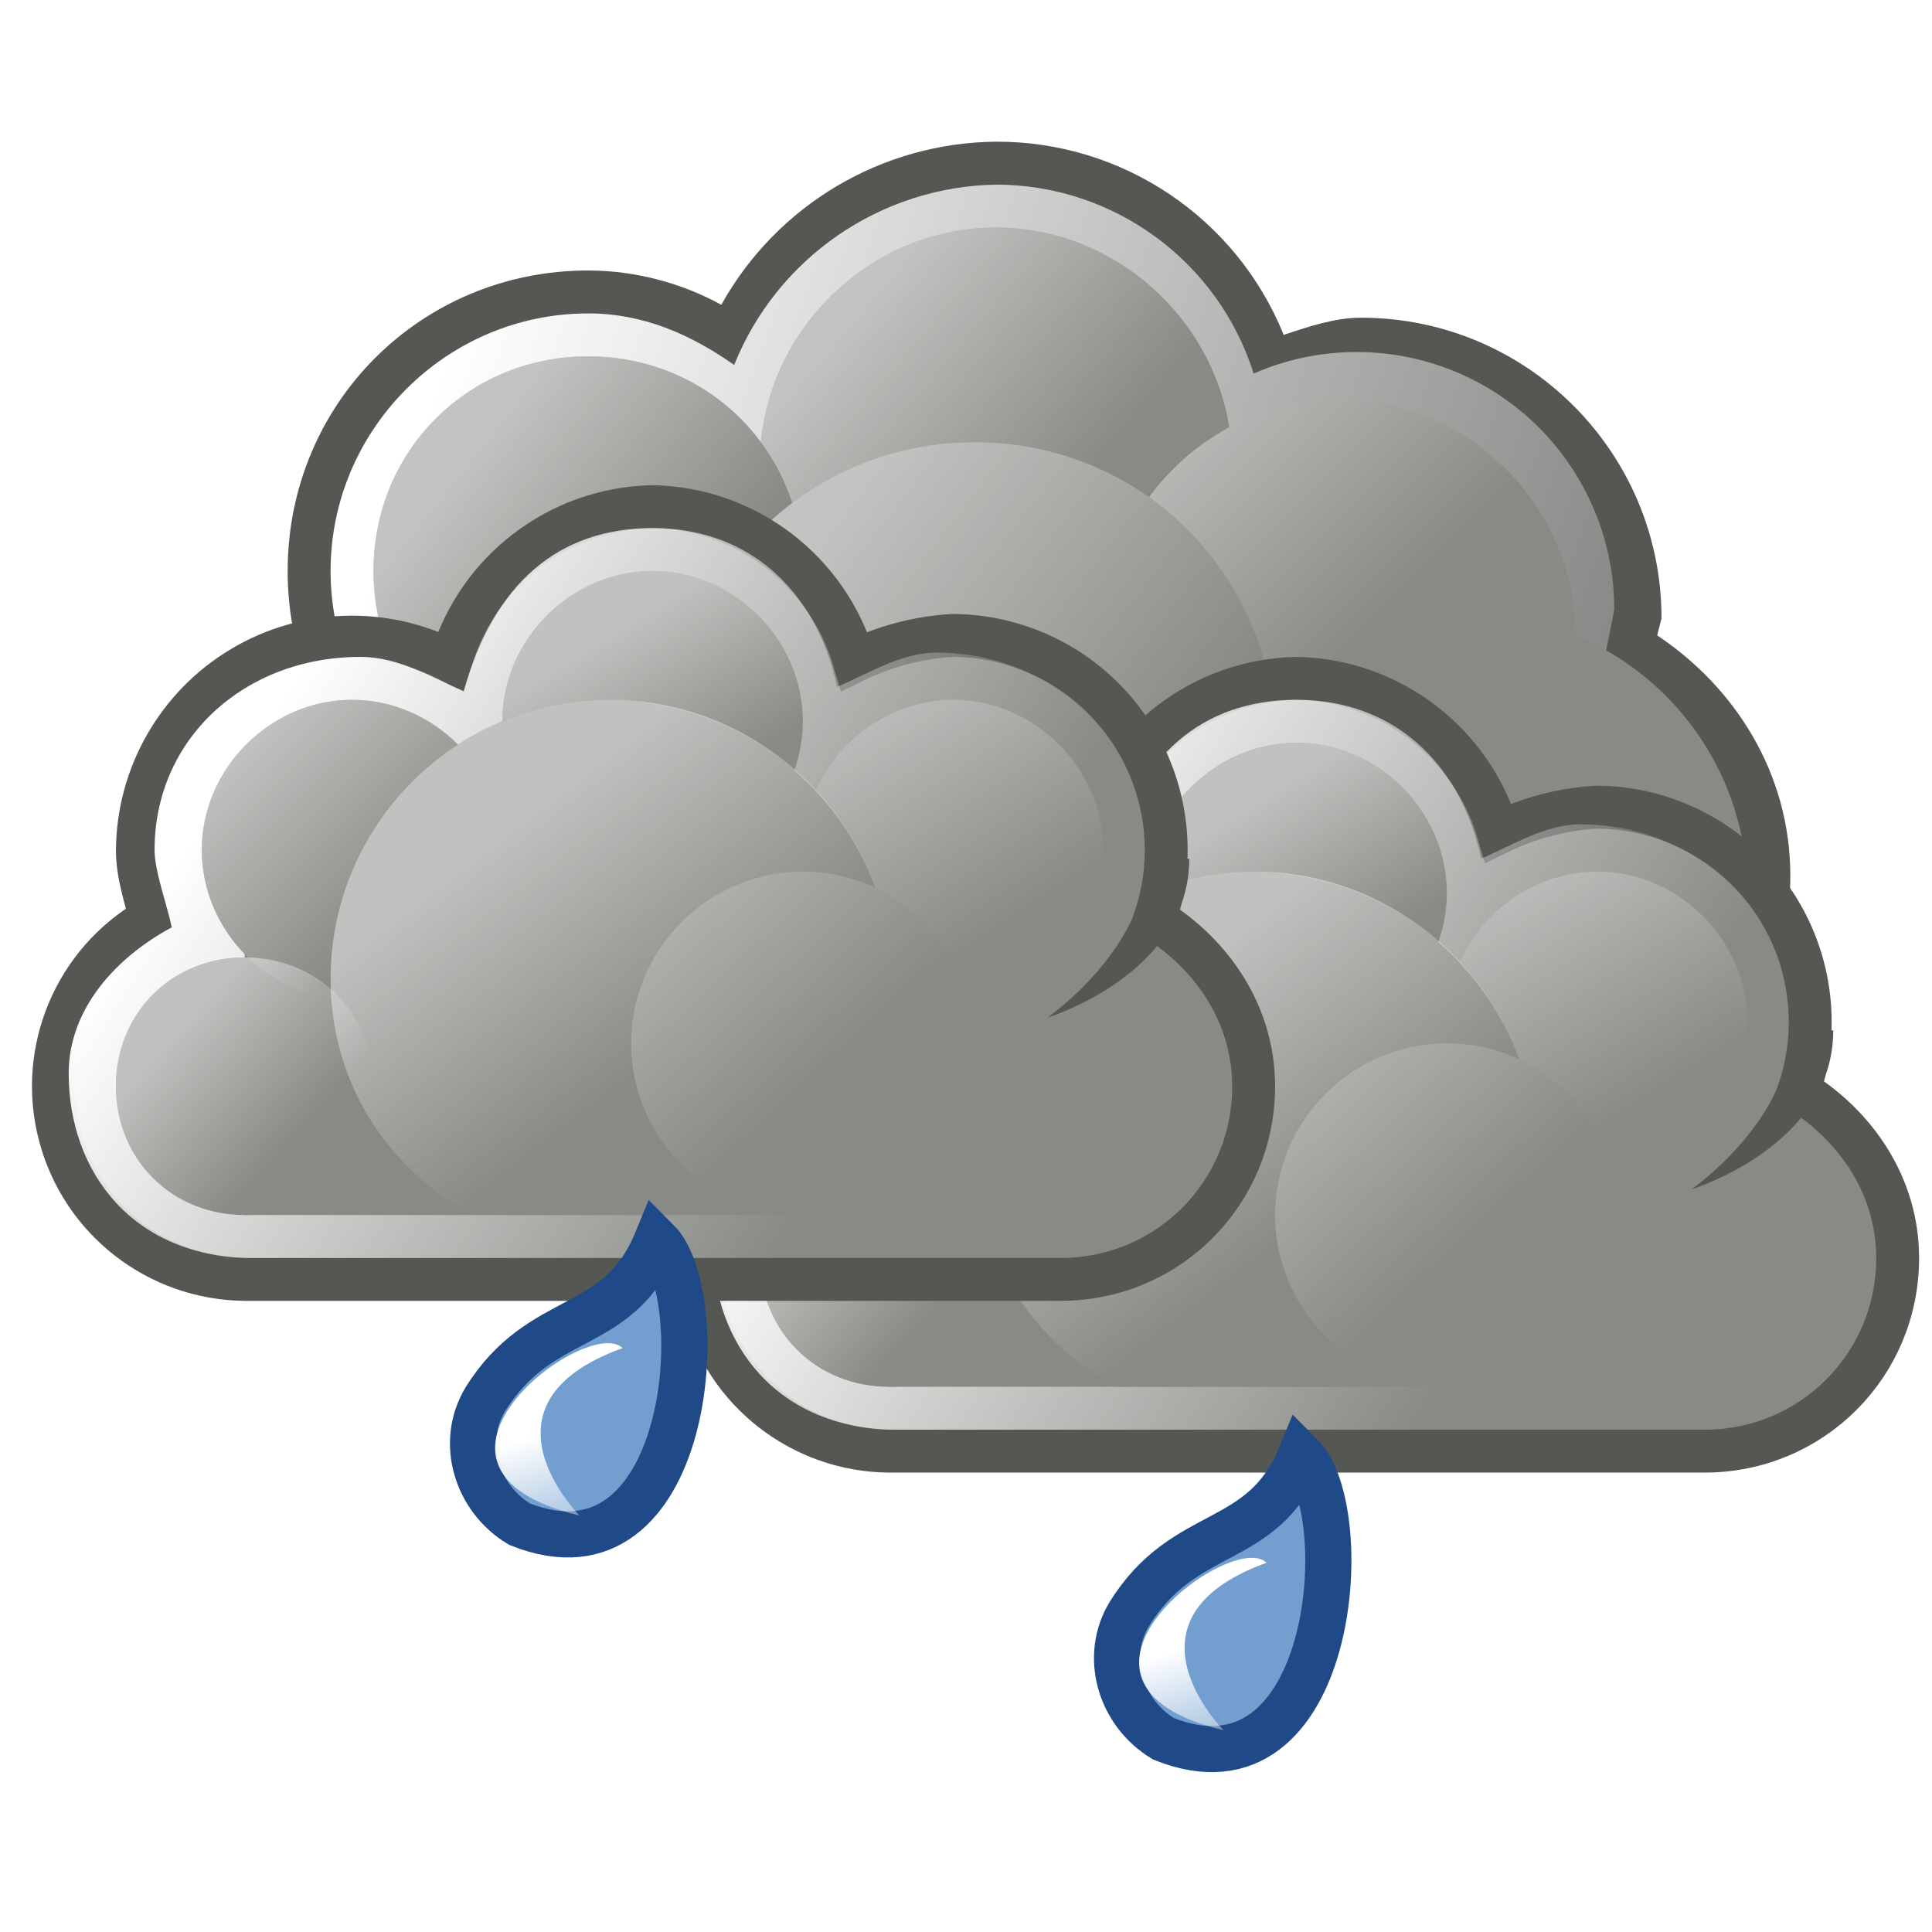
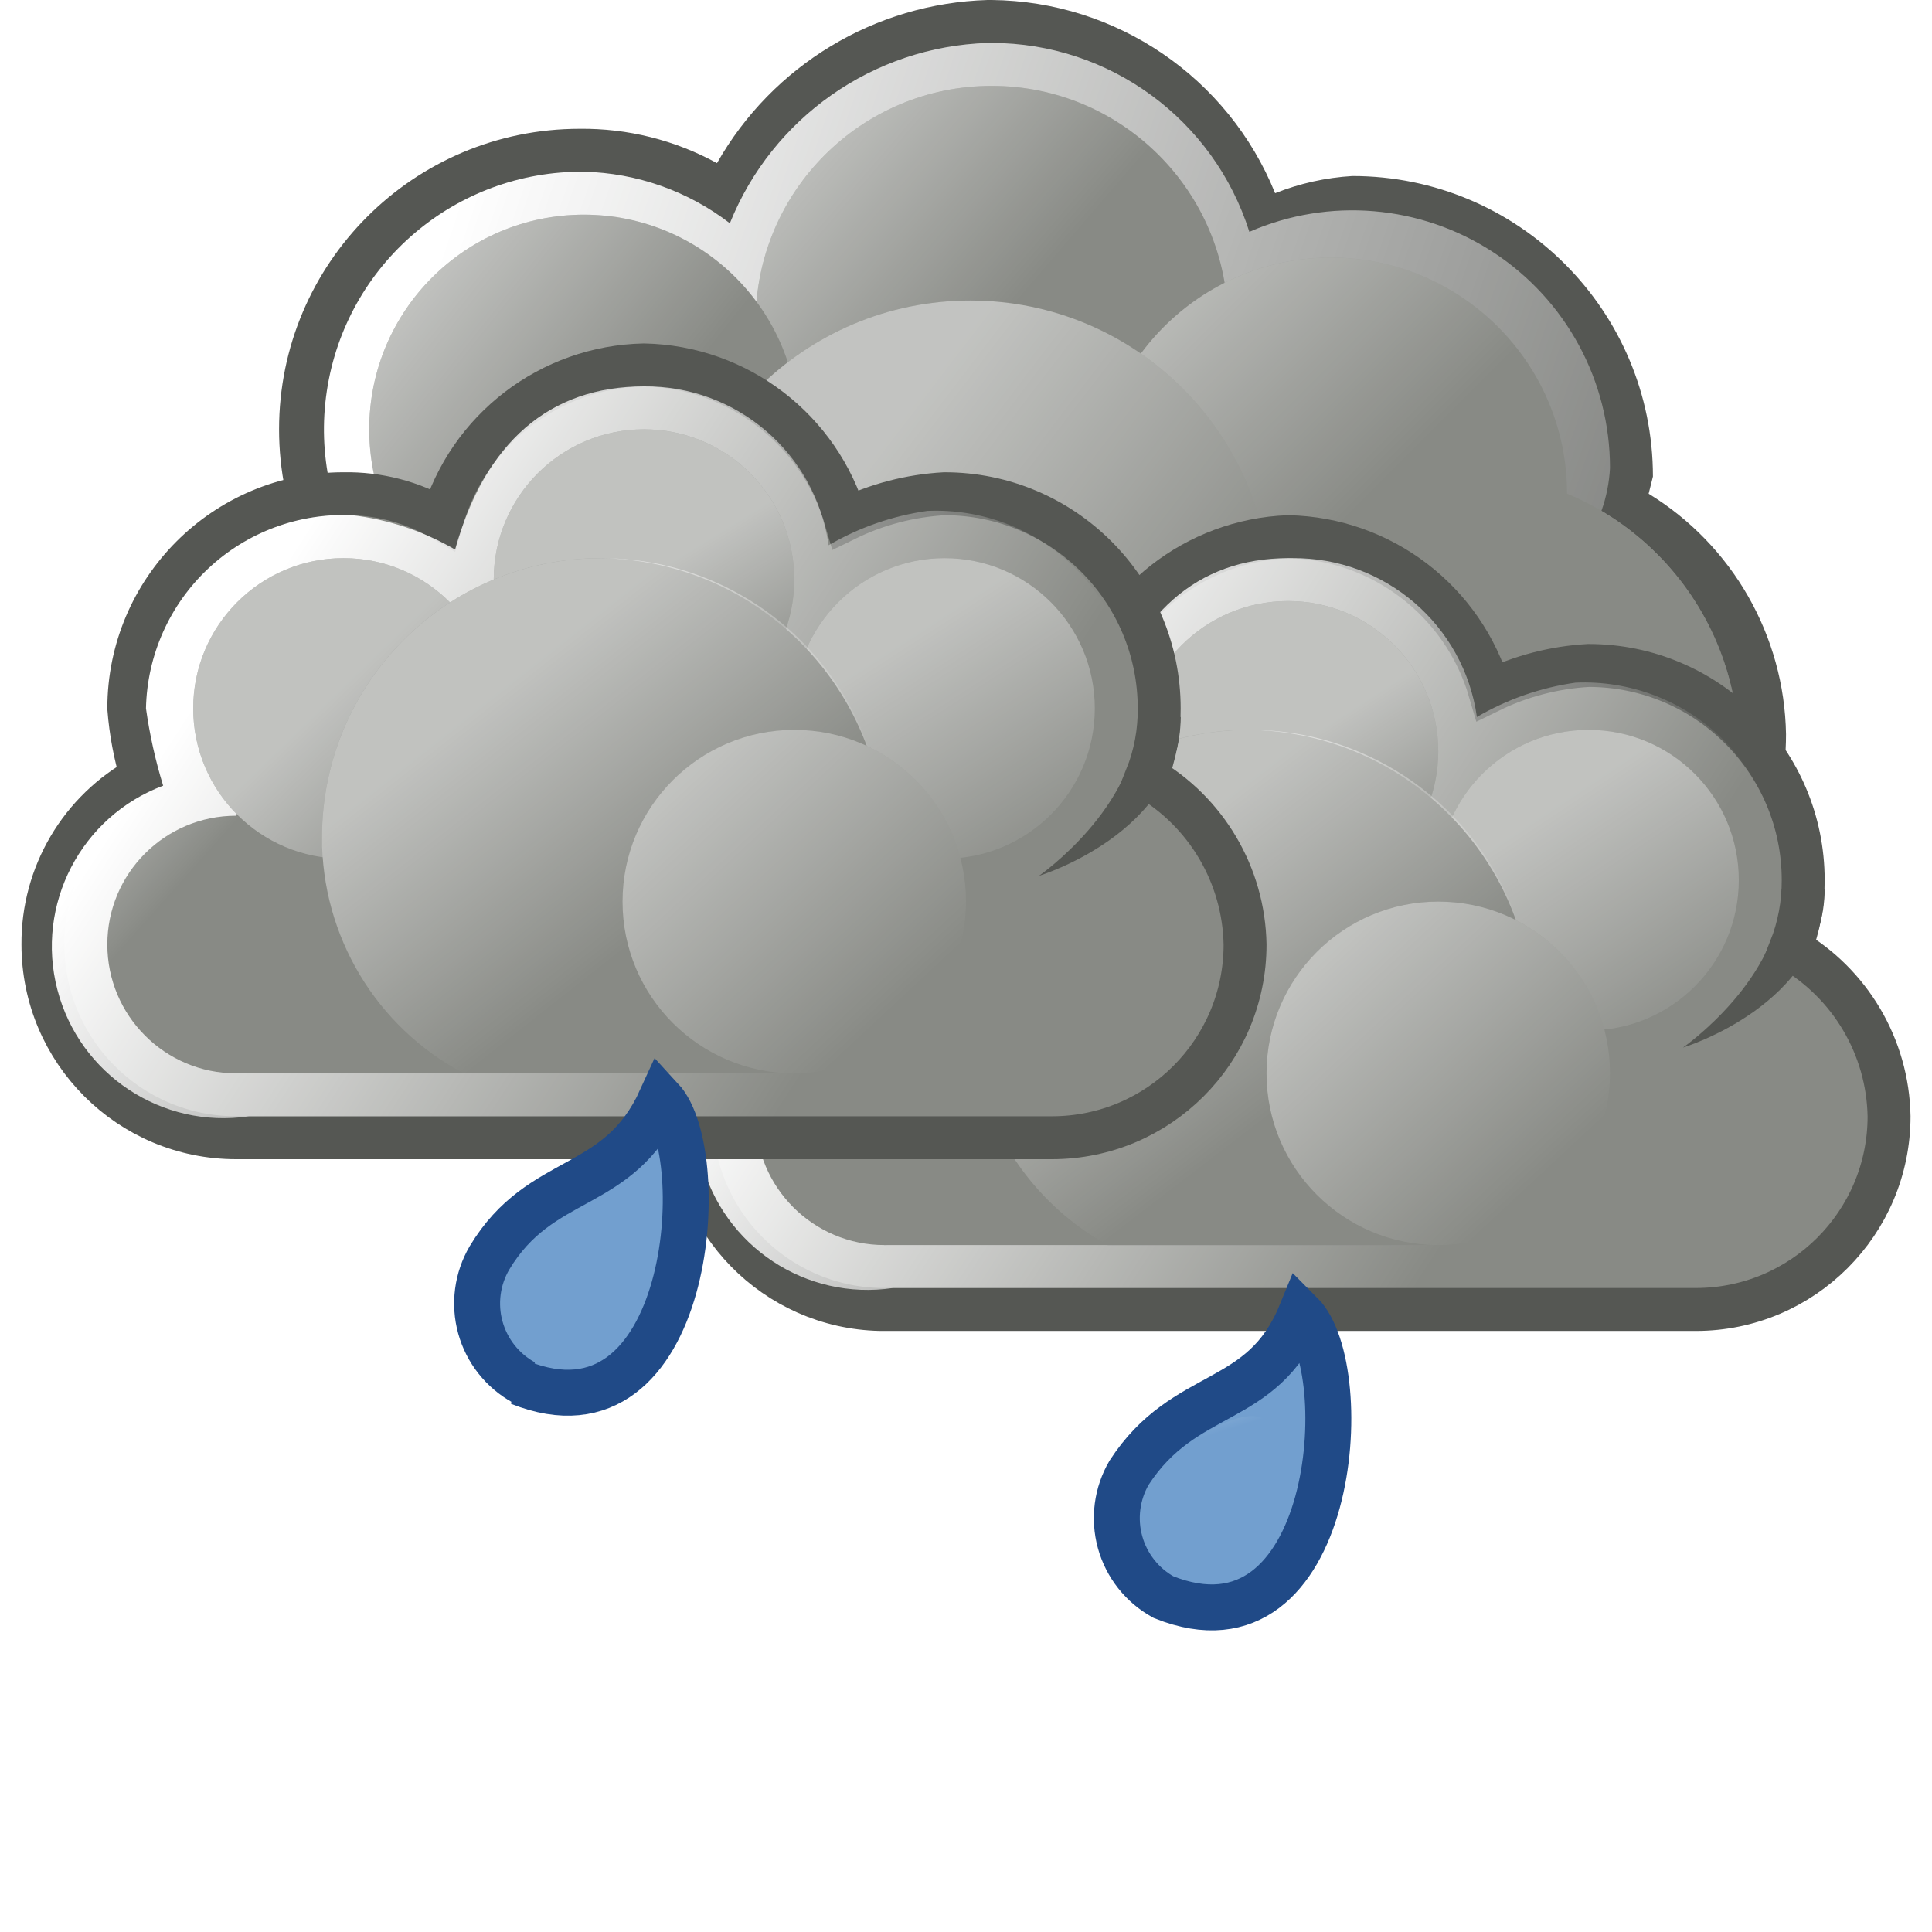
- <svg xmlns="http://www.w3.org/2000/svg" xml:space="preserve" id="svg1306" x="0" y="0" style="enable-background:new 0 0 45 45" version="1.1" viewBox="0 0 45 45">
-   <style>.st2,.st7{fill:#888a85}.st7{stroke:#555753;stroke-width:.999;stroke-miterlimit:1.998}.st14{fill-rule:evenodd;clip-rule:evenodd;fill:#555753}.st23{fill:#729fcf;stroke:#204a87;stroke-width:1.075;stroke-miterlimit:2}</style>
-   <g id="layer1_34_">
-     <g id="g12627_6_" transform="matrix(1 0 0 1 -286.8 245)">
-       <g id="g12533_6_">
-         <path id="path8887_6_" d="M310-241.7a7.4 7.4 0 0 0-6.4 3.8c-.9-.5-2-.8-3.1-.8-3.9 0-7 3.1-7 7s3.1 7 7 7c2.4 0 4.4-1.3 5.7-3.2 1.1.7 2.4 1.2 3.8 1.2.9 0 1.8-.2 2.6-.5a7 7 0 0 0 2 2.2l-.1.4c0 3.9 3.1 7 7 7s7-3.1 7-7c0-2.4-1.3-4.4-3.1-5.6l.1-.4a7 7 0 0 0-7-7c-.6 0-1.2.2-1.8.4a7.2 7.2 0 0 0-6.7-4.5z" style="fill:#555753" />
-         <linearGradient id="path8889_1_" x1="1088.5" x2="1126.3" y1="-14" y2="-27.1" gradientTransform="matrix(1 0 0 -1 -791.5 -250)" gradientUnits="userSpaceOnUse">
-           <stop offset="0" style="stop-color:#fff" />
-           <stop offset="1" style="stop-color:#fff;stop-opacity:0" />
-         </linearGradient>
-         <path id="path8889_6_" d="M310-240.7a6.7 6.7 0 0 0-6.1 4.2c-1-.7-2.1-1.2-3.4-1.2-3.3 0-6 2.7-6 6s2.7 6 6 6a6 6 0 0 0 5.4-3.5c1.1.9 2.5 1.5 4.1 1.5 1.1 0 2-.3 2.9-.8.4 1 1.1 1.8 1.9 2.4-.2.6-.4 1.2-.4 1.8a6.5 6.5 0 1 0 13 0c0-2.4-1.3-4.3-3.2-5.5l.2-1a6 6 0 0 0-8.4-5.5 6.3 6.3 0 0 0-6-4.4z" style="fill:url(#path8889_1_)" />
-         <path id="path8891_6_" d="M327.5-224.2a6.5 6.5 0 1 1-13 0 6.5 6.5 0 1 1 13 0z" class="st2" />
-         <g id="g12520_6_">
-           <path id="path8895_6_" d="M315.5-234.2c0 3-2.5 5.5-5.5 5.5s-5.5-2.5-5.5-5.5 2.5-5.5 5.5-5.5 5.5 2.5 5.5 5.5z" class="st2" />
-           <linearGradient id="path8897_1_" x1="1140.9" x2="1146.7" y1="-54.8" y2="-59.7" gradientTransform="matrix(.882 0 0 -.883 -699.8 -285.9)" gradientUnits="userSpaceOnUse">
-             <stop offset="0" style="stop-color:#fff" />
-             <stop offset="1" style="stop-color:#fff;stop-opacity:0" />
-           </linearGradient>
-           <path id="path8897_6_" d="M315.5-234.2c0 3-2.5 5.5-5.5 5.5s-5.5-2.5-5.5-5.5 2.5-5.5 5.5-5.5 5.5 2.5 5.5 5.5z" style="opacity:.494;fill:url(#path8897_1_);enable-background:new" />
-         </g>
-         <g id="g12516_6_">
-           <path id="path8901_6_" d="M323.5-230.2c0 3-2.5 5.5-5.5 5.5s-5.5-2.5-5.5-5.5 2.5-5.5 5.5-5.5 5.5 2.5 5.5 5.5z" class="st2" />
-           <linearGradient id="path8903_1_" x1="1136.3" x2="1142.2" y1="-45.7" y2="-51.6" gradientTransform="matrix(.91 0 0 -.912 -721.5 -276.5)" gradientUnits="userSpaceOnUse">
-             <stop offset="0" style="stop-color:#fff" />
-             <stop offset="1" style="stop-color:#fff;stop-opacity:0" />
-           </linearGradient>
-           <path id="path8903_6_" d="M323.5-230.2c0 3-2.5 5.5-5.5 5.5s-5.5-2.5-5.5-5.5 2.5-5.5 5.5-5.5 5.5 2.5 5.5 5.5z" style="opacity:.494;fill:url(#path8903_1_);enable-background:new" />
-         </g>
-         <g id="g12524_6_">
-           <path id="path8907_6_" d="M305.5-231.7c0 2.8-2.2 5-5 5s-5-2.2-5-5 2.2-5 5-5 5 2.2 5 5z" class="st2" />
-           <linearGradient id="path8909_1_" x1="1051.9" x2="1056.3" y1="22.9" y2="19.4" gradientTransform="matrix(1.142 0 0 -1.143 -903.7 -208.1)" gradientUnits="userSpaceOnUse">
-             <stop offset="0" style="stop-color:#fff" />
-             <stop offset="1" style="stop-color:#fff;stop-opacity:0" />
-           </linearGradient>
-           <path id="path8909_6_" d="M305.5-231.7c0 2.8-2.2 5-5 5s-5-2.2-5-5 2.2-5 5-5 5 2.2 5 5z" style="opacity:.494;fill:url(#path8909_1_);enable-background:new" />
-         </g>
-         <g id="g12529_6_">
-           <path id="path8913_6_" d="M316.5-227.7c0 3.9-3.1 7-7 7s-7-3.1-7-7 3.1-7 7-7 7 3.1 7 7z" class="st2" />
-           <linearGradient id="path8915_1_" x1="1085.6" x2="1093.2" y1="-7.4" y2="-13.2" gradientTransform="matrix(1.038 0 0 -1.039 -821.9 -239.1)" gradientUnits="userSpaceOnUse">
-             <stop offset="0" style="stop-color:#fff" />
-             <stop offset="1" style="stop-color:#fff;stop-opacity:0" />
-           </linearGradient>
-           <path id="path8915_6_" d="M316.5-227.7c0 3.9-3.1 7-7 7s-7-3.1-7-7 3.1-7 7-7 7 3.1 7 7z" style="opacity:.494;fill:url(#path8915_1_);enable-background:new" />
-         </g>
-       </g>
-       <g id="g12578_6_" transform="translate(72 8)">
-         <path id="path12580_6_" d="M245-237.2a5 5 0 0 0-4.7 3.6 5 5 0 0 0-7.3 4.4c0 .6.2 1.1.3 1.6a4.5 4.5 0 0 0 2.2 8.4h19c2.5 0 4.5-2 4.5-4.5 0-1.7-1-3.1-2.3-3.9a5 5 0 0 0-4.7-6.6 6 6 0 0 0-2.3.6 5 5 0 0 0-4.7-3.6z" class="st7" />
-         <linearGradient id="path12582_1_" x1="914.7" x2="928.7" y1="26.3" y2="17.2" gradientTransform="matrix(1 0 0 -1 -678.6 -206)" gradientUnits="userSpaceOnUse">
-           <stop offset="0" style="stop-color:#fff" />
-           <stop offset="1" style="stop-color:#fff;stop-opacity:0" />
-         </linearGradient>
-         <path id="path12582_6_" d="M245-236.7c-2.2 0-3.7 1.3-4.4 3.8-.7-.3-1.5-.8-2.4-.8-2.7 0-4.8 1.9-4.8 4.5 0 .5.3 1.3.4 1.8-1.3.7-2.4 1.9-2.4 3.4 0 2.3 1.5 4.3 4.3 4.3H254c2.8 0 4.3-1.9 4.3-4.3 0-1.6-1.1-2.7-2.4-3.4a6 6 0 0 0 .5-1.8c0-2.6-2.1-4.6-4.8-4.6-.8 0-1.6.5-2.3.8-.5-2.3-2.1-3.7-4.3-3.7z" style="fill:url(#path12582_1_)" />
-         <path id="path12584_6_" d="M248.5-232.2c0 1.9-1.6 3.5-3.5 3.5s-3.5-1.6-3.5-3.5 1.6-3.5 3.5-3.5 3.5 1.6 3.5 3.5z" class="st2" />
-         <linearGradient id="path12586_1_" x1="914.5" x2="916.7" y1="42" y2="38.5" gradientTransform="matrix(1.056 0 0 -1.057 -721.7 -190)" gradientUnits="userSpaceOnUse">
-           <stop offset="0" style="stop-color:#fff" />
-           <stop offset="1" style="stop-color:#fff;stop-opacity:0" />
-         </linearGradient>
-         <path id="path12586_6_" d="M248.5-232.2c0 1.9-1.6 3.5-3.5 3.5s-3.5-1.6-3.5-3.5 1.6-3.5 3.5-3.5 3.5 1.6 3.5 3.5z" style="opacity:.478;fill:url(#path12586_1_);enable-background:new" />
-         <path id="rect12588_6_" d="M235.5-229.7h20v9h-20z" class="st2" />
-         <path id="path12591_6_" d="M238.5-223.7c0 1.7-1.3 3-3 3s-3-1.3-3-3 1.3-3 3-3 3 1.3 3 3z" class="st2" />
-         <path id="path12593_6_" d="M255.5-229.2c0 1.9-1.6 3.5-3.5 3.5s-3.5-1.6-3.5-3.5 1.6-3.5 3.5-3.5 3.5 1.6 3.5 3.5z" class="st2" />
-         <linearGradient id="path12595_1_" x1="913.5" x2="916.8" y1="43.5" y2="38.3" gradientTransform="matrix(1.056 0 0 -1.057 -714.7 -187)" gradientUnits="userSpaceOnUse">
-           <stop offset="0" style="stop-color:#fff" />
-           <stop offset="1" style="stop-color:#fff;stop-opacity:0" />
-         </linearGradient>
-         <path id="path12595_6_" d="M255.5-229.2c0 1.9-1.6 3.5-3.5 3.5s-3.5-1.6-3.5-3.5 1.6-3.5 3.5-3.5 3.5 1.6 3.5 3.5z" style="opacity:.478;fill:url(#path12595_1_);enable-background:new" />
-         <path id="path12597_6_" d="M241.5-229.2c0 1.9-1.6 3.5-3.5 3.5s-3.5-1.6-3.5-3.5 1.6-3.5 3.5-3.5 3.5 1.6 3.5 3.5z" class="st2" />
-         <linearGradient id="path12599_1_" x1="913.4" x2="916.8" y1="42.4" y2="39" gradientTransform="matrix(1.056 0 0 -1.057 -728.7 -187)" gradientUnits="userSpaceOnUse">
-           <stop offset="0" style="stop-color:#fff" />
-           <stop offset="1" style="stop-color:#fff;stop-opacity:0" />
-         </linearGradient>
-         <path id="path12599_6_" d="M241.5-229.2c0 1.9-1.6 3.5-3.5 3.5s-3.5-1.6-3.5-3.5 1.6-3.5 3.5-3.5 3.5 1.6 3.5 3.5z" style="opacity:.478;fill:url(#path12599_1_);enable-background:new" />
-         <path id="path12601_6_" d="M244-232.7a6.5 6.5 0 0 0-6.5 6.5c0 2.4 1.3 4.3 3.3 5.5h6.5a6.4 6.4 0 0 0 3.3-5.5 6.7 6.7 0 0 0-6.6-6.5z" class="st2" />
-         <linearGradient id="path12603_1_" x1="921.5" x2="925.5" y1="24.1" y2="18.9" gradientTransform="matrix(1 0 0 -1 -679.6 -206)" gradientUnits="userSpaceOnUse">
-           <stop offset="0" style="stop-color:#fff" />
-           <stop offset="1" style="stop-color:#fff;stop-opacity:0" />
-         </linearGradient>
-         <path id="path12603_6_" d="M244-232.7a6.5 6.5 0 0 0-6.5 6.5c0 2.4 1.3 4.4 3.3 5.5h6.5a6.4 6.4 0 0 0 3.3-5.5c-.1-3.6-3-6.5-6.6-6.5z" style="opacity:.478;fill:url(#path12603_1_);enable-background:new" />
-         <linearGradient id="path12605_1_" x1="962.7" x2="965.8" y1="-7.5" y2="-10.3" gradientTransform="matrix(.905 0 0 -.906 -637.3 -232)" gradientUnits="userSpaceOnUse">
-           <stop offset="0" style="stop-color:#fff" />
-           <stop offset="1" style="stop-color:#fff;stop-opacity:0" />
-         </linearGradient>
-         <path id="path12605_6_" d="M238.5-223.7c0 1.7-1.3 3-3 3s-3-1.3-3-3 1.3-3 3-3 3 1.3 3 3z" style="opacity:.478;fill:url(#path12605_1_);enable-background:new" />
-         <path id="path12607_6_" d="M257.5-229c0 2.7-3.3 3.7-3.3 3.7s2.3-1.6 2.3-3.7h1z" class="st14" />
-         <path id="path12609_6_" d="M252.5-224.7a4 4 0 0 1-4 4c-2.2 0-4-1.8-4-4s1.8-4 4-4a4 4 0 0 1 4 4z" class="st2" />
-         <linearGradient id="path12611_1_" x1="875.6" x2="879.7" y1="80.7" y2="76.3" gradientTransform="matrix(1.206 0 0 -1.208 -812 -131.8)" gradientUnits="userSpaceOnUse">
-           <stop offset="0" style="stop-color:#fff" />
-           <stop offset="1" style="stop-color:#fff;stop-opacity:0" />
-         </linearGradient>
-         <path id="path12611_6_" d="M252.5-224.7a4 4 0 0 1-4 4c-2.2 0-4-1.8-4-4s1.8-4 4-4a4 4 0 0 1 4 4z" style="opacity:.478;fill:url(#path12611_1_);enable-background:new" />
-       </g>
-       <g id="g12393_6_" transform="translate(57 4)">
-         <path id="path12329_6_" d="M245-237.2a5 5 0 0 0-4.7 3.6 5 5 0 0 0-7.3 4.4c0 .6.2 1.1.3 1.6a4.5 4.5 0 0 0 2.2 8.4h19c2.5 0 4.5-2 4.5-4.5 0-1.7-1-3.1-2.3-3.9a5 5 0 0 0-4.7-6.6 6 6 0 0 0-2.3.6 5 5 0 0 0-4.7-3.6z" class="st7" />
-         <linearGradient id="path12331_1_" x1="959.7" x2="973.7" y1="30.3" y2="21.2" gradientTransform="matrix(1 0 0 -1 -723.6 -202)" gradientUnits="userSpaceOnUse">
-           <stop offset="0" style="stop-color:#fff" />
-           <stop offset="1" style="stop-color:#fff;stop-opacity:0" />
-         </linearGradient>
-         <path id="path12331_6_" d="M245-236.7c-2.2 0-3.7 1.3-4.4 3.8-.7-.3-1.5-.8-2.4-.8-2.7 0-4.8 1.9-4.8 4.5 0 .5.3 1.3.4 1.8-1.3.7-2.4 1.9-2.4 3.4 0 2.3 1.5 4.3 4.3 4.3H254c2.8 0 4.3-1.9 4.3-4.3 0-1.6-1.1-2.7-2.4-3.4a6 6 0 0 0 .5-1.8c0-2.6-2.1-4.6-4.8-4.6-.8 0-1.6.5-2.3.8-.5-2.3-2.1-3.7-4.3-3.7z" style="fill:url(#path12331_1_)" />
-         <path id="path12333_6_" d="M248.5-232.2c0 1.9-1.6 3.5-3.5 3.5s-3.5-1.6-3.5-3.5 1.6-3.5 3.5-3.5 3.5 1.6 3.5 3.5z" class="st2" />
-         <linearGradient id="path12335_1_" x1="959.6" x2="961.7" y1="46" y2="42.6" gradientTransform="matrix(1.056 0 0 -1.057 -769.3 -185.7)" gradientUnits="userSpaceOnUse">
-           <stop offset="0" style="stop-color:#fff" />
-           <stop offset="1" style="stop-color:#fff;stop-opacity:0" />
-         </linearGradient>
-         <path id="path12335_6_" d="M248.5-232.2c0 1.9-1.6 3.5-3.5 3.5s-3.5-1.6-3.5-3.5 1.6-3.5 3.5-3.5 3.5 1.6 3.5 3.5z" style="opacity:.478;fill:url(#path12335_1_);enable-background:new" />
-         <path id="rect12337_6_" d="M235.5-229.7h20v9h-20z" class="st2" />
-         <path id="path12339_6_" d="M238.5-223.7c0 1.7-1.3 3-3 3s-3-1.3-3-3 1.3-3 3-3 3 1.3 3 3z" class="st2" />
-         <path id="path12341_6_" d="M255.5-229.2c0 1.9-1.6 3.5-3.5 3.5s-3.5-1.6-3.5-3.5 1.6-3.5 3.5-3.5 3.5 1.6 3.5 3.5z" class="st2" />
-         <linearGradient id="path12343_1_" x1="958.5" x2="961.9" y1="47.5" y2="42.4" gradientTransform="matrix(1.056 0 0 -1.057 -762.3 -182.7)" gradientUnits="userSpaceOnUse">
-           <stop offset="0" style="stop-color:#fff" />
-           <stop offset="1" style="stop-color:#fff;stop-opacity:0" />
-         </linearGradient>
-         <path id="path12343_6_" d="M255.5-229.2c0 1.9-1.6 3.5-3.5 3.5s-3.5-1.6-3.5-3.5 1.6-3.5 3.5-3.5 3.5 1.6 3.5 3.5z" style="opacity:.478;fill:url(#path12343_1_);enable-background:new" />
-         <path id="path12347_6_" d="M241.5-229.2c0 1.9-1.6 3.5-3.5 3.5s-3.5-1.6-3.5-3.5 1.6-3.5 3.5-3.5 3.5 1.6 3.5 3.5z" class="st2" />
-         <linearGradient id="path12349_1_" x1="958.4" x2="961.9" y1="46.5" y2="43" gradientTransform="matrix(1.056 0 0 -1.057 -776.3 -182.7)" gradientUnits="userSpaceOnUse">
-           <stop offset="0" style="stop-color:#fff" />
-           <stop offset="1" style="stop-color:#fff;stop-opacity:0" />
-         </linearGradient>
-         <path id="path12349_6_" d="M241.5-229.2c0 1.9-1.6 3.5-3.5 3.5s-3.5-1.6-3.5-3.5 1.6-3.5 3.5-3.5 3.5 1.6 3.5 3.5z" style="opacity:.478;fill:url(#path12349_1_);enable-background:new" />
-         <path id="path12351_6_" d="M244-232.7a6.5 6.5 0 0 0-6.5 6.5c0 2.4 1.3 4.3 3.3 5.5h6.5a6.4 6.4 0 0 0 3.3-5.5 6.7 6.7 0 0 0-6.6-6.5z" class="st2" />
-         <linearGradient id="path12353_1_" x1="966.6" x2="970.6" y1="28.1" y2="22.9" gradientTransform="matrix(1 0 0 -1 -724.6 -202)" gradientUnits="userSpaceOnUse">
-           <stop offset="0" style="stop-color:#fff" />
-           <stop offset="1" style="stop-color:#fff;stop-opacity:0" />
-         </linearGradient>
-         <path id="path12353_6_" d="M244-232.7a6.5 6.5 0 0 0-6.5 6.5c0 2.4 1.3 4.4 3.3 5.5h6.5a6.4 6.4 0 0 0 3.3-5.5c-.1-3.6-3-6.5-6.6-6.5z" style="opacity:.478;fill:url(#path12353_1_);enable-background:new" />
-         <linearGradient id="path12355_1_" x1="1007.8" x2="1010.9" y1="-3.5" y2="-6.3" gradientTransform="matrix(.905 0 0 -.906 -678 -228.4)" gradientUnits="userSpaceOnUse">
-           <stop offset="0" style="stop-color:#fff" />
-           <stop offset="1" style="stop-color:#fff;stop-opacity:0" />
-         </linearGradient>
-         <path id="path12355_6_" d="M238.5-223.7c0 1.7-1.3 3-3 3s-3-1.3-3-3 1.3-3 3-3 3 1.3 3 3z" style="opacity:.478;fill:url(#path12355_1_);enable-background:new" />
-         <path id="path12357_6_" d="M257.5-229c0 2.7-3.3 3.7-3.3 3.7s2.3-1.6 2.3-3.7h1z" class="st14" />
-         <path id="path12359_6_" d="M252.5-224.7c0 2.2-1.8 4-4 4s-4-1.8-4-4 1.8-4 4-4 4 1.8 4 4z" class="st2" />
-         <linearGradient id="path12361_1_" x1="920.7" x2="924.8" y1="84.7" y2="80.3" gradientTransform="matrix(1.206 0 0 -1.208 -866.4 -126.9)" gradientUnits="userSpaceOnUse">
-           <stop offset="0" style="stop-color:#fff" />
-           <stop offset="1" style="stop-color:#fff;stop-opacity:0" />
-         </linearGradient>
-         <path id="path12361_6_" d="M252.5-224.7c0 2.2-1.8 4-4 4s-4-1.8-4-4 1.8-4 4-4 4 1.8 4 4z" style="opacity:.478;fill:url(#path12361_1_);enable-background:new" />
-       </g>
-     </g>
-     <g id="g12191_9_" transform="translate(-223 261)">
-       <path id="path12193_9_" d="M235.1-225.5c-1-.6-1.4-1.9-.8-2.9 1.3-2.1 3.1-1.5 4-3.7 1.3 1.3.8 8.2-3.2 6.6z" class="st23" />
-       <radialGradient id="path12195_1_" cx="5609" cy="-613.8" r="21.7" gradientTransform="matrix(.07 .042 .062 -.11 -122 -527.7)" gradientUnits="userSpaceOnUse">
-         <stop offset="0" style="stop-color:#fff" />
-         <stop offset="1" style="stop-color:#fff;stop-opacity:0" />
-       </radialGradient>
-       <path id="path12195_9_" d="M237.8-226.6c-.5.9-1.6 1.2-2.4.7-.8-.5-1.1-1.6-.6-2.5s2.6-.5 3.3-2.3c.8.5.2 3.2-.3 4.1z" style="opacity:.461;fill:url(#path12195_1_);enable-background:new" />
-       <linearGradient id="path12197_1_" x1="1189" x2="1209.5" y1="4114.8" y2="4136.2" gradientTransform="matrix(-.054 .103 .093 .06 -82.7 -597)" gradientUnits="userSpaceOnUse">
-         <stop offset="0" style="stop-color:#fff" />
-         <stop offset="1" style="stop-color:#fff;stop-opacity:0" />
-       </linearGradient>
-       <path id="path12197_9_" d="M236.5-225.7c-4.6-1.1.2-4.7 1-3.9-3.6 1.3-1 3.9-1 3.9z" style="fill:url(#path12197_1_)" />
-     </g>
-     <g id="g12239_23_" transform="translate(-194 268)">
-       <path id="path12241_23_" d="M221.1-227.5c-1-.6-1.4-1.9-.8-2.9 1.3-2.1 3.1-1.5 4-3.7 1.3 1.3.8 8.2-3.2 6.6z" class="st23" />
-       <radialGradient id="path12243_1_" cx="5361.3" cy="-663.5" r="21.7" gradientTransform="matrix(.07 .042 .062 -.11 -115.4 -524.9)" gradientUnits="userSpaceOnUse">
-         <stop offset="0" style="stop-color:#fff" />
-         <stop offset="1" style="stop-color:#fff;stop-opacity:0" />
-       </radialGradient>
-       <path id="path12243_9_" d="M223.8-228.6c-.5.9-1.6 1.2-2.4.7-.8-.5-1.1-1.6-.6-2.5s2.6-.5 3.3-2.3c.8.5.2 3.2-.3 4.1z" style="opacity:.461;fill:url(#path12243_1_);enable-background:new" />
-       <linearGradient id="path12245_1_" x1="1152.7" x2="1173.3" y1="3986.2" y2="4007.7" gradientTransform="matrix(-.054 .103 .093 .06 -86.7 -587.6)" gradientUnits="userSpaceOnUse">
-         <stop offset="0" style="stop-color:#fff" />
-         <stop offset="1" style="stop-color:#fff;stop-opacity:0" />
-       </linearGradient>
-       <path id="path12245_9_" d="M222.5-227.7c-4.6-1.1.2-4.7 1-3.9-3.6 1.3-1 3.9-1 3.9z" style="fill:url(#path12245_1_)" />
-     </g>
-   </g>
+ <svg xmlns="http://www.w3.org/2000/svg" xmlns:xlink="http://www.w3.org/1999/xlink" viewBox="0 0 45 45">
+   <defs>
+     <linearGradient id="a" x1="1088.5" x2="1126.4" y1="50.8" y2="63.8" gradientTransform="translate(-1078.2 -45)" gradientUnits="userSpaceOnUse">
+       <stop offset="0" stop-color="#fff" />
+       <stop offset="1" stop-color="#fff" stop-opacity="0" />
+     </linearGradient>
+     <linearGradient xlink:href="#a" id="b" x1="1151.3" x2="1157" y1="90.7" y2="95.6" gradientTransform="matrix(.88 0 0 .88 -995.5 -75.8)" />
+     <linearGradient xlink:href="#a" id="c" x1="1143.8" x2="1149.8" y1="81.8" y2="87.8" gradientTransform="matrix(.91 0 0 .91 -1015 -67.7)" />
+     <linearGradient xlink:href="#a" id="d" x1="1042.4" x2="1046.8" y1="14.6" y2="18.1" gradientTransform="matrix(1.14 0 0 1.14 -1179.3 -9.3)" />
+     <linearGradient xlink:href="#a" id="e" x1="1082.8" x2="1090.4" y1="44.4" y2="50.2" gradientTransform="matrix(1.04 0 0 1.04 -1105.6 -35.8)" />
+     <linearGradient xlink:href="#a" id="f" x1="914.7" x2="928.7" y1="10.4" y2="19.5" gradientTransform="translate(-893.4 7)" />
+     <linearGradient xlink:href="#a" id="g" x1="910.4" x2="912.6" y1="-4.9" y2="-1.5" gradientTransform="matrix(1.06 0 0 1.06 -932 20.7)" />
+     <linearGradient xlink:href="#a" id="h" x1="909.4" x2="912.8" y1="-6.4" y2="-1.3" gradientTransform="matrix(1.06 0 0 1.06 -925 23.7)" />
+     <linearGradient xlink:href="#a" id="i" x1="909.3" x2="912.7" y1="-5.4" y2="-1.9" gradientTransform="matrix(1.06 0 0 1.06 -939 23.7)" />
+     <linearGradient xlink:href="#a" id="j" x1="921.6" x2="925.6" y1="12.6" y2="17.8" gradientTransform="translate(-894.4 7)" />
+     <linearGradient xlink:href="#a" id="k" x1="970.9" x2="974" y1="43.5" y2="46.3" gradientTransform="matrix(.9 0 0 .91 -859.3 -15)" />
+     <linearGradient xlink:href="#a" id="l" x1="862.5" x2="866.6" y1="-42.9" y2="-38.5" gradientTransform="matrix(1.21 0 0 1.21 -1010.8 72.3)" />
+     <linearGradient xlink:href="#a" id="m" x1="959.8" x2="973.8" y1="6.4" y2="15.5" gradientTransform="translate(-953.4 7)" />
+     <linearGradient xlink:href="#a" id="n" x1="955.5" x2="957.6" y1="-8.9" y2="-5.5" gradientTransform="matrix(1.06 0 0 1.06 -994.6 20.9)" />
+     <linearGradient xlink:href="#a" id="o" x1="954.5" x2="957.8" y1="-10.4" y2="-5.3" gradientTransform="matrix(1.06 0 0 1.06 -987.6 23.9)" />
+     <linearGradient xlink:href="#a" id="p" x1="954.4" x2="957.8" y1="-9.4" y2="-5.9" gradientTransform="matrix(1.06 0 0 1.06 -1001.6 23.9)" />
+     <linearGradient xlink:href="#a" id="q" x1="966.6" x2="970.7" y1="8.6" y2="13.8" gradientTransform="translate(-954.4 7)" />
+     <linearGradient xlink:href="#a" id="r" x1="1015.9" x2="1019" y1="39.5" y2="42.3" gradientTransform="matrix(.9 0 0 .91 -915.1 -15.4)" />
+     <linearGradient xlink:href="#a" id="s" x1="907.5" x2="911.6" y1="-47" y2="-42.6" gradientTransform="matrix(1.21 0 0 1.21 -1080.2 73.2)" />
+     <linearGradient xlink:href="#a" id="u" x1="706.7" x2="727.2" y1="-4667.3" y2="-4688.8" gradientTransform="matrix(-.05 .1 -.09 -.06 -382.8 -322.5)" />
+     <linearGradient xlink:href="#a" id="w" x1="670.5" x2="691" y1="-4538.8" y2="-4560.3" gradientTransform="matrix(-.05 .1 -.09 -.06 -357.8 -306.1)" />
+     <radialGradient xlink:href="#a" id="t" cx="6311.4" cy="303.2" r="21.7" gradientTransform="matrix(.07 .04 -.06 .11 -413.8 -265.2)" />
+     <radialGradient xlink:href="#a" id="v" cx="6063.8" cy="352.9" r="21.7" gradientTransform="matrix(.07 .04 -.06 .11 -378.3 -255.4)" />
+     <style>.o{fill:#555753}.c,.h{fill:#888a85}.h{stroke:#555753;stroke-miterlimit:2;stroke-width:1px}.o{fill-rule:evenodd}.x{fill:#729fcf;stroke:#204a87;stroke-miterlimit:2;stroke-width:1.07px}</style>
+   </defs>
+   <path d="M23 0a7.5 7.5 0 0 0-6.3 3.8 6.5 6.5 0 0 0-3.2-.8 7 7 0 0 0 0 14 6.9 6.9 0 0 0 5.7-3.2 7.1 7.1 0 0 0 3.9 1.2 7.5 7.5 0 0 0 2.5-.5 7 7 0 0 0 2 2.2v.4a7 7 0 0 0 14 0 6.7 6.7 0 0 0-3.2-5.6l.1-.4a7 7 0 0 0-7-7 5.8 5.8 0 0 0-1.8.4A7.2 7.2 0 0 0 23.1 0Z" style="fill:#555753" />
+   <path d="M23 1a6.7 6.7 0 0 0-6 4.2A5.8 5.8 0 0 0 13.6 4a6 6 0 1 0 5.4 8.5 6.4 6.4 0 0 0 4.1 1.5 5.7 5.7 0 0 0 2.9-.8 5.7 5.7 0 0 0 1.9 2.4 5.8 5.8 0 0 0-.4 1.8 6.5 6.5 0 1 0 9.8-5.5 3.5 3.5 0 0 0 .2-1 6 6 0 0 0-8.4-5.5 6.3 6.3 0 0 0-6-4.4Z" style="fill:url(#a)" />
+   <path d="M40.5 17.5a6.5 6.5 0 0 1-13 0 6.5 6.5 0 0 1 13 0ZM28.6 7.5a5.5 5.5 0 0 1-11 0 5.5 5.5 0 0 1 11 0Z" class="c" />
+   <path d="M28.6 7.5a5.5 5.5 0 0 1-11 0 5.5 5.5 0 0 1 11 0Z" style="fill:url(#b);isolation:isolate;opacity:.49" />
+   <path d="M36.5 11.5a5.5 5.5 0 1 1-11 0 5.5 5.5 0 1 1 11 0Z" class="c" />
+   <path d="M36.5 11.5a5.5 5.5 0 1 1-11 0 5.5 5.5 0 1 1 11 0Z" style="fill:url(#c);isolation:isolate;opacity:.49" />
+   <path d="M18.6 10a5 5 0 1 1-5-5 5 5 0 0 1 5 5Z" class="c" />
+   <path d="M18.6 10a5 5 0 1 1-5-5 5 5 0 0 1 5 5Z" style="fill:url(#d);isolation:isolate;opacity:.49" />
+   <path d="M29.6 14a7 7 0 0 1-14 0 7 7 0 1 1 14 0Z" class="c" />
+   <path d="M29.6 14a7 7 0 0 1-14 0 7 7 0 1 1 14 0Z" style="fill:url(#e);isolation:isolate;opacity:.49" />
+   <path d="M30 12.5a5 5 0 0 0-4.6 3.6 4.4 4.4 0 0 0-2.3-.6 5 5 0 0 0-5 5 7.6 7.6 0 0 0 .2 1.6 4.4 4.4 0 0 0-2.2 3.9 4.5 4.5 0 0 0 4.4 4.5h19A4.5 4.5 0 0 0 44 26a4.6 4.6 0 0 0-2.3-3.9 4.3 4.3 0 0 0 .3-1.6 5 5 0 0 0-5-5 6 6 0 0 0-2.3.6 5 5 0 0 0-4.7-3.6Z" class="h" />
+   <path d="M30 13c-2.1 0-3.6 1.3-4.3 3.8a6.2 6.2 0 0 0-2.5-.8 4.6 4.6 0 0 0-4.7 4.5 11.6 11.6 0 0 0 .3 1.8 4 4 0 0 0 2 7.7H39a4 4 0 0 0 4.3-4.3 4 4 0 0 0-2.3-3.4 6 6 0 0 0 .5-1.8 4.6 4.6 0 0 0-4.8-4.6 6.3 6.3 0 0 0-2.3.8 4.3 4.3 0 0 0-4.3-3.7Z" style="fill:url(#f)" />
+   <path d="M33.5 17.5A3.5 3.5 0 1 1 30 14a3.5 3.5 0 0 1 3.5 3.5Z" class="c" />
+   <path d="M33.5 17.5A3.5 3.5 0 1 1 30 14a3.5 3.5 0 0 1 3.5 3.5Z" style="fill:url(#g);opacity:.48;isolation:isolate" />
+   <path d="M20.6 20h20v9h-20z" class="c" />
+   <path d="M23.6 26a3 3 0 1 1-3-3 3 3 0 0 1 3 3ZM40.5 20.5A3.5 3.5 0 1 1 37 17a3.5 3.5 0 0 1 3.5 3.5Z" class="c" />
+   <path d="M40.5 20.5A3.5 3.5 0 1 1 37 17a3.5 3.5 0 0 1 3.5 3.5Z" style="fill:url(#h);opacity:.48;isolation:isolate" />
+   <path d="M26.6 20.5A3.5 3.5 0 1 1 23 17a3.5 3.5 0 0 1 3.6 3.5Z" class="c" />
+   <path d="M26.6 20.5A3.5 3.5 0 1 1 23 17a3.5 3.5 0 0 1 3.6 3.5Z" style="fill:url(#i);opacity:.48;isolation:isolate" />
+   <path d="M29 17a6.5 6.5 0 0 0-6.4 6.5 6.3 6.3 0 0 0 3.2 5.5h6.6a6.4 6.4 0 0 0 3.3-5.5A6.7 6.7 0 0 0 29 17Z" class="c" />
+   <path d="M29 17a6.5 6.5 0 0 0-6.4 6.5 6.2 6.2 0 0 0 3.2 5.5h6.6a6.4 6.4 0 0 0 3.3-5.5A6.6 6.6 0 0 0 29 17Z" style="fill:url(#j);opacity:.48;isolation:isolate" />
+   <path d="M23.6 26a3 3 0 1 1-3-3 3 3 0 0 1 3 3Z" style="fill:url(#k);opacity:.48;isolation:isolate" />
+   <path d="M42.5 20.7c0 2.7-3.3 3.7-3.3 3.7s2.3-1.6 2.3-3.7Z" class="o" />
+   <path d="M37.5 25a4 4 0 1 1-4-4 4 4 0 0 1 4 4Z" class="c" />
+   <path d="M37.5 25a4 4 0 1 1-4-4 4 4 0 0 1 4 4Z" style="fill:url(#l);opacity:.48;isolation:isolate" />
+   <path d="M15 8.5a5 5 0 0 0-4.7 3.6 4.4 4.4 0 0 0-2.3-.6 5 5 0 0 0-5 5 7.6 7.6 0 0 0 .3 1.6A4.4 4.4 0 0 0 1 22a4.5 4.5 0 0 0 4.5 4.5h19A4.5 4.5 0 0 0 29 22a4.6 4.6 0 0 0-2.3-3.9 4.2 4.2 0 0 0 .3-1.6 5 5 0 0 0-5-5 6 6 0 0 0-2.3.6A5 5 0 0 0 15 8.5Z" class="h" />
+   <path d="M15 9c-2.2 0-3.7 1.3-4.4 3.8a6.2 6.2 0 0 0-2.4-.8 4.6 4.6 0 0 0-4.8 4.5 11.6 11.6 0 0 0 .4 1.8 4 4 0 0 0 2 7.7H24a4 4 0 0 0 4.3-4.3 4 4 0 0 0-2.4-3.4 6 6 0 0 0 .5-1.8 4.6 4.6 0 0 0-4.8-4.6 6.3 6.3 0 0 0-2.3.8A4.3 4.3 0 0 0 15 9Z" style="fill:url(#m)" />
+   <path d="M18.5 13.5A3.5 3.5 0 1 1 15 10a3.5 3.5 0 0 1 3.5 3.5Z" class="c" />
+   <path d="M18.5 13.5A3.5 3.5 0 1 1 15 10a3.5 3.5 0 0 1 3.5 3.5Z" style="fill:url(#n);opacity:.48;isolation:isolate" />
+   <path d="M5.5 16h20v9h-20z" class="c" />
+   <path d="M8.5 22a3 3 0 0 1-3 3 3 3 0 0 1 0-6 3 3 0 0 1 3 3ZM25.5 16.5A3.5 3.5 0 1 1 22 13a3.5 3.5 0 0 1 3.5 3.5Z" class="c" />
+   <path d="M25.5 16.5A3.5 3.5 0 1 1 22 13a3.5 3.5 0 0 1 3.5 3.5Z" style="fill:url(#o);opacity:.48;isolation:isolate" />
+   <path d="M11.5 16.5A3.5 3.5 0 0 1 8 20a3.5 3.5 0 1 1 0-7 3.5 3.5 0 0 1 3.5 3.5Z" class="c" />
+   <path d="M11.5 16.5A3.5 3.5 0 0 1 8 20a3.5 3.5 0 1 1 0-7 3.5 3.5 0 0 1 3.5 3.5Z" style="fill:url(#p);opacity:.48;isolation:isolate" />
+   <path d="M14 13a6.5 6.5 0 0 0-6.5 6.5 6.3 6.3 0 0 0 3.3 5.5h6.5a6.4 6.4 0 0 0 3.3-5.5A6.7 6.7 0 0 0 14 13Z" class="c" />
+   <path d="M14 13a6.5 6.5 0 0 0-6.5 6.5 6.2 6.2 0 0 0 3.3 5.5h6.5a6.4 6.4 0 0 0 3.3-5.5A6.6 6.6 0 0 0 14 13Z" style="fill:url(#q);opacity:.48;isolation:isolate" />
+   <path d="M8.5 22a3 3 0 0 1-3 3 3 3 0 0 1 0-6 3 3 0 0 1 3 3Z" style="fill:url(#r);opacity:.48;isolation:isolate" />
+   <path d="M27.5 16.7c0 2.7-3.3 3.7-3.3 3.7s2.3-1.6 2.3-3.7Z" class="o" />
+   <path d="M22.5 21a4 4 0 1 1-4-4 4 4 0 0 1 4 4Z" class="c" />
+   <path d="M22.5 21a4 4 0 1 1-4-4 4 4 0 0 1 4 4Z" style="fill:url(#s);opacity:.48;isolation:isolate" />
+   <path d="M12.2 32.2a2.1 2.1 0 0 1-.8-2.9c1.2-2 3-1.5 4-3.7 1.2 1.3.7 8.2-3.3 6.6Z" class="x" />
+   <path d="M14.8 31.1a1.7 1.7 0 0 1-2.4.7 1.9 1.9 0 0 1-.6-2.5c.5-.9 2.6-.5 3.3-2.3.9.5.3 3.2-.3 4.1Z" style="fill:url(#t);opacity:.46;isolation:isolate" />
+   <path d="M13.6 32c-4.6-1.1.2-4.7 1-3.9-3.6 1.3-1 3.9-1 3.9Z" style="fill:url(#u)" />
+   <path d="M27.1 37.2a2.1 2.1 0 0 1-.8-2.9c1.3-2 3.1-1.5 4-3.7 1.3 1.3.8 8.2-3.2 6.6Z" class="x" />
+   <path d="M29.8 36.1a1.7 1.7 0 0 1-2.4.7 1.9 1.9 0 0 1-.6-2.5c.5-.9 2.6-.5 3.3-2.3.8.5.2 3.2-.3 4.1Z" style="fill:url(#v);opacity:.46;isolation:isolate" />
+   <path d="M28.5 37c-4.6-1.1.2-4.7 1-3.9-3.6 1.3-1 3.9-1 3.9Z" style="fill:url(#w)" />
</svg>
